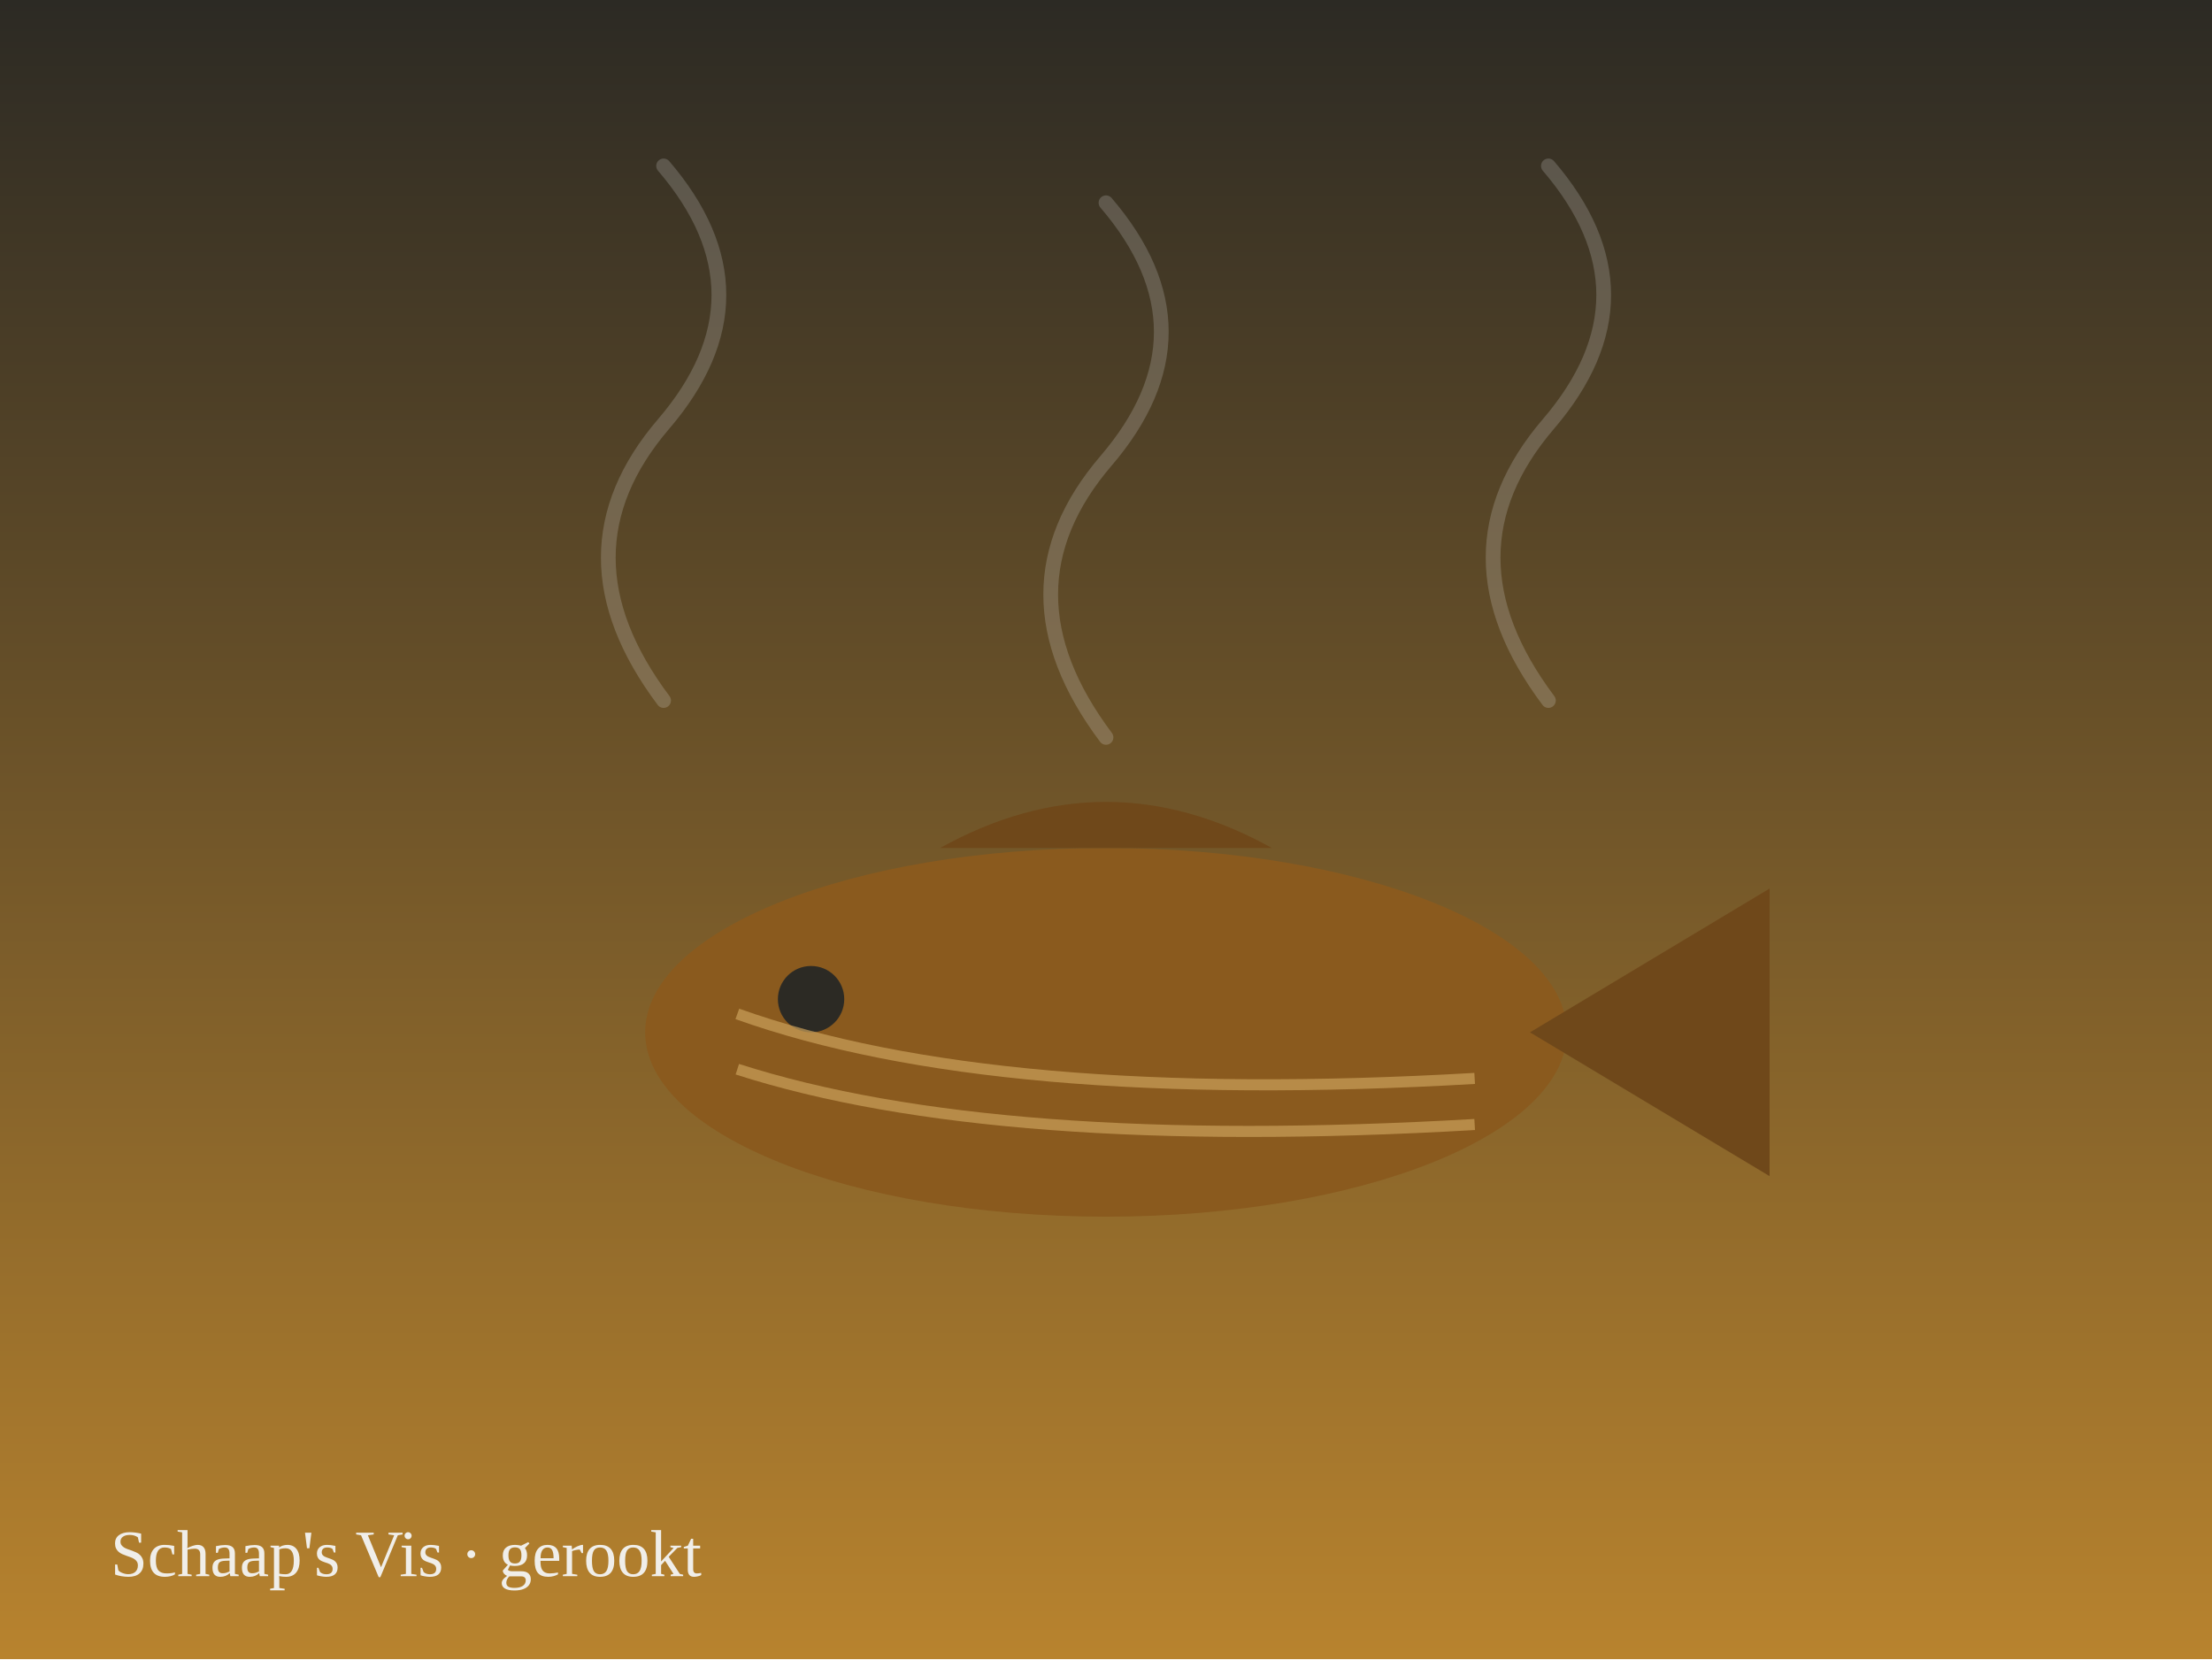
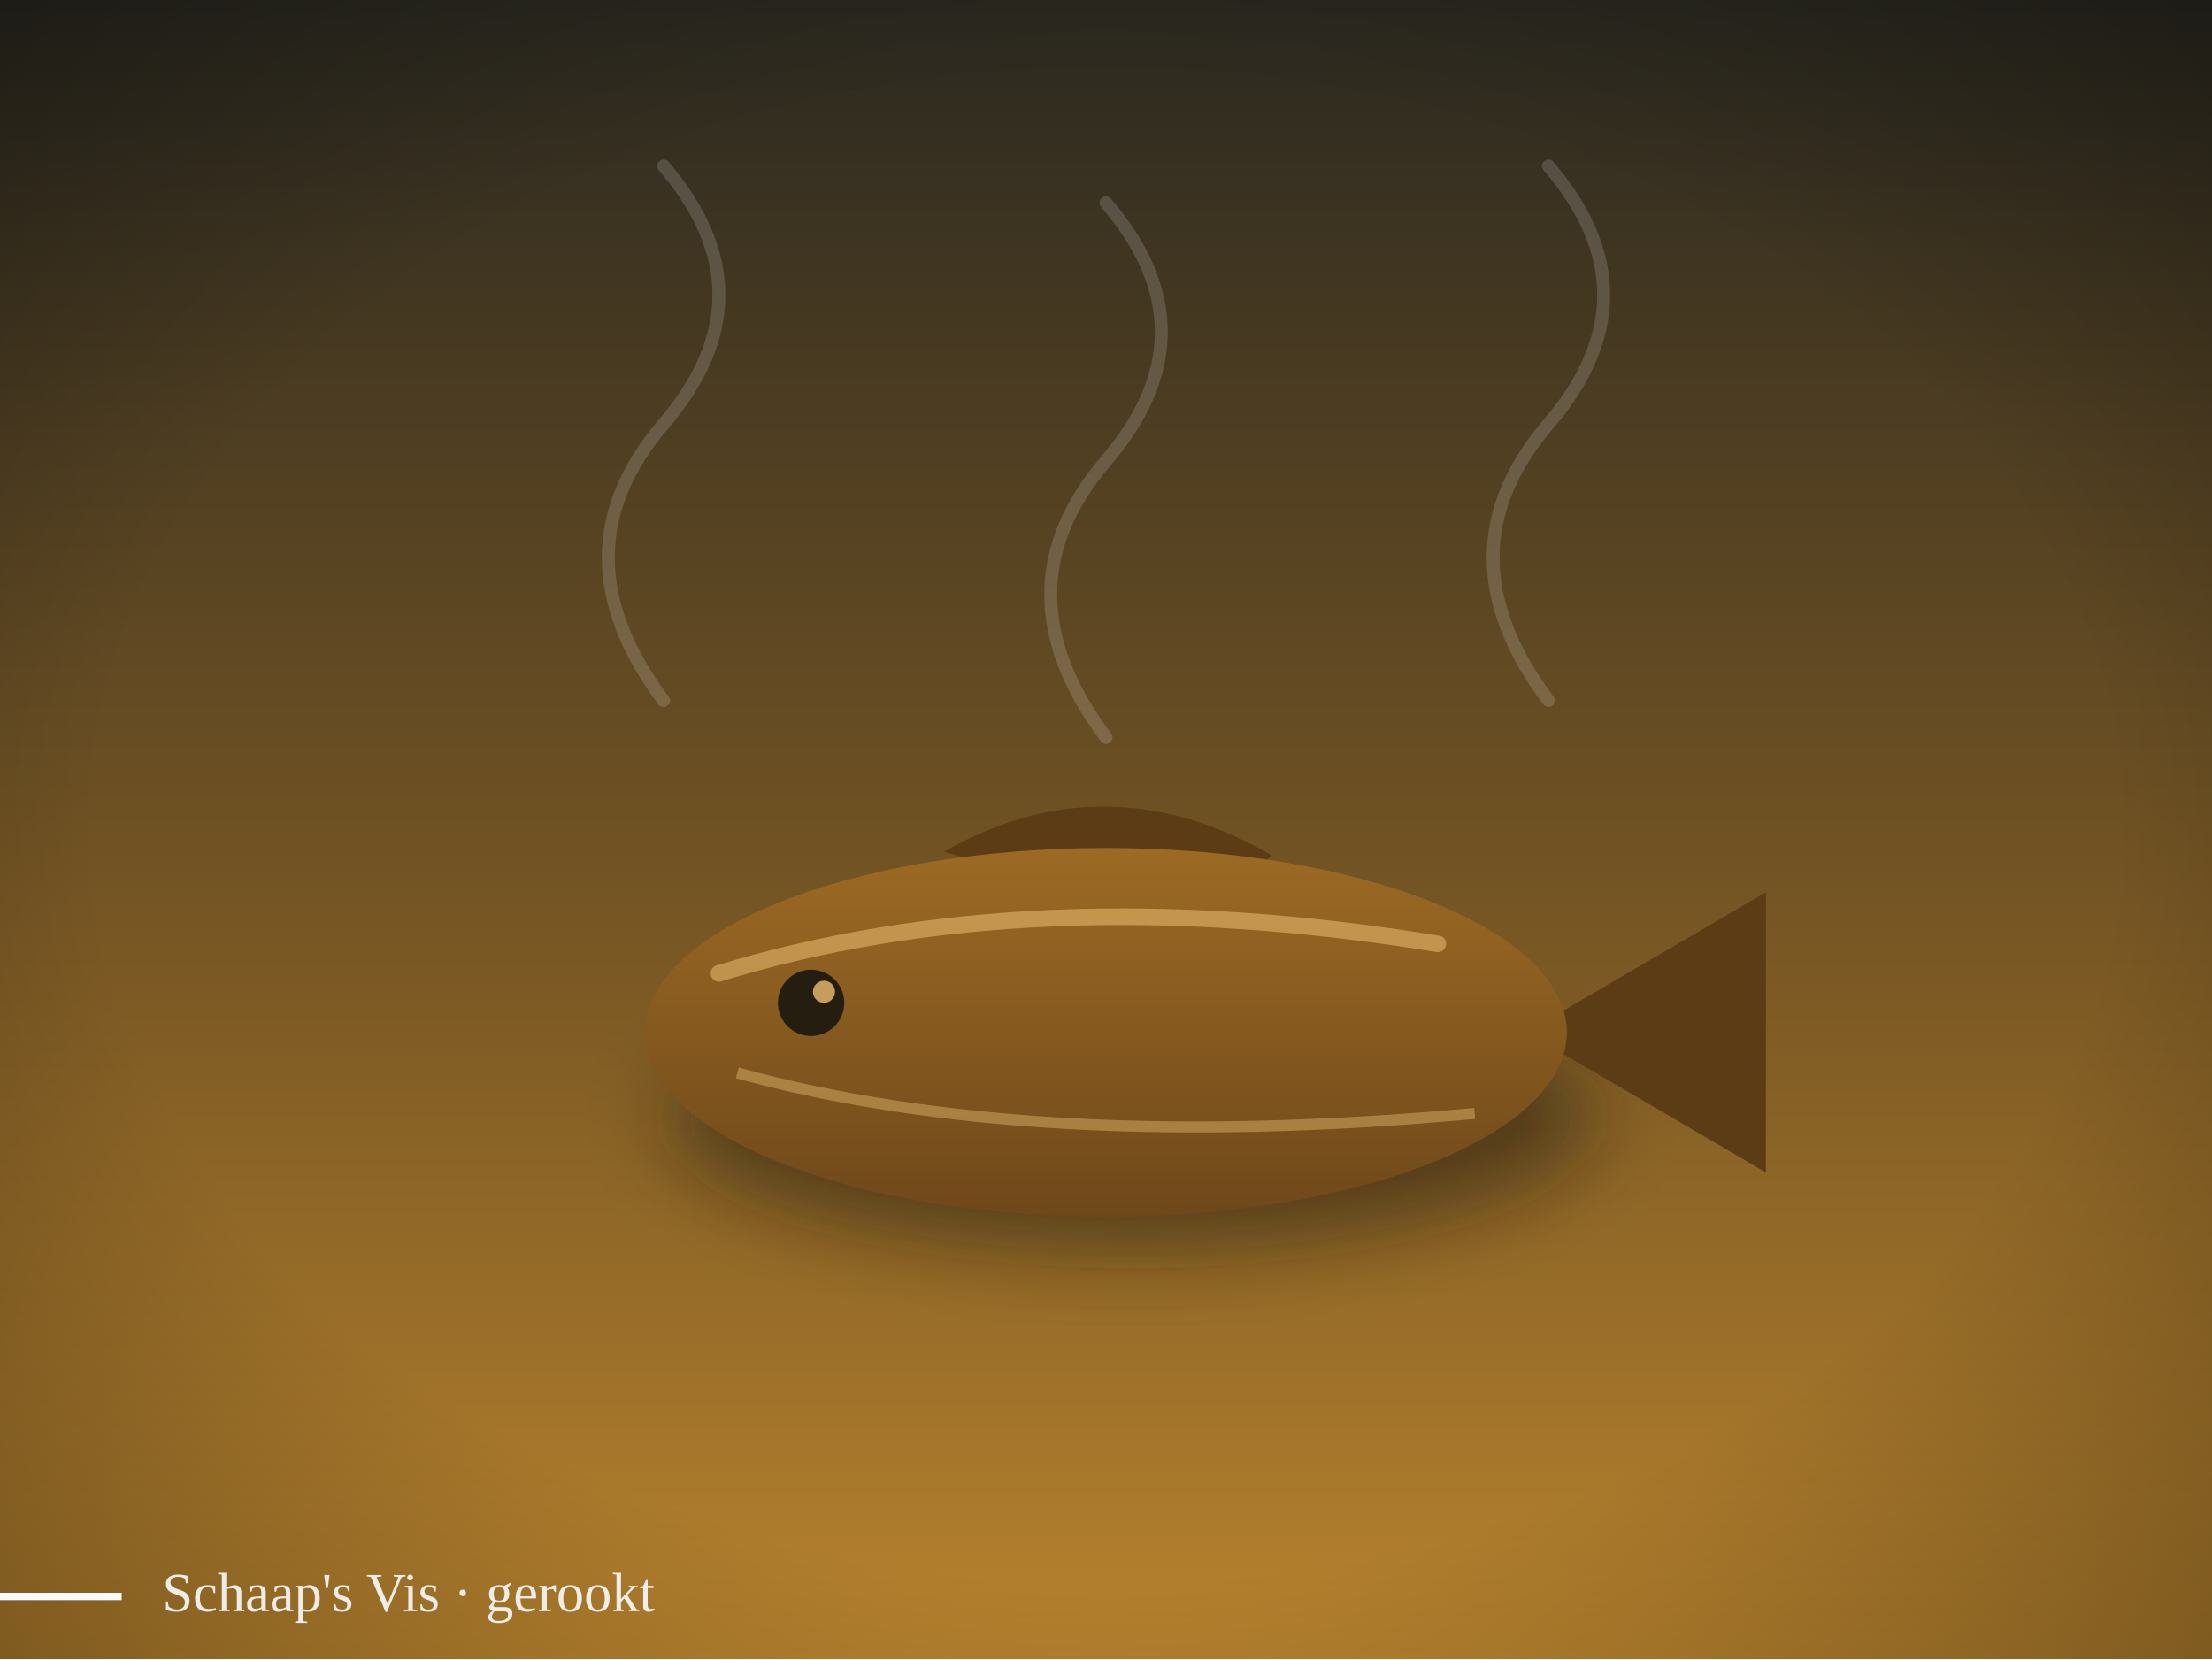
<svg xmlns="http://www.w3.org/2000/svg" viewBox="0 0 1200 900" role="img" aria-label="Ambachtelijk gerookte vis — Schaap's Vishandel Leiden">
  <defs>
-     <linearGradient id="bgg" x1="0" y1="0" x2="0" y2="1">
-       <stop offset="0" stop-color="#2c2a24" />
+     <linearGradient id="gbg" x1="0" y1="0" x2="0" y2="1">
+       <stop offset="0" stop-color="#2a2820" />
+       <stop offset="0.6" stop-color="#7d5a24" />
      <stop offset="1" stop-color="#b8832e" />
    </linearGradient>
+     <linearGradient id="gbody" x1="0" y1="0" x2="0" y2="1">
+       <stop offset="0" stop-color="#9c6a24" />
+       <stop offset="1" stop-color="#6f481a" />
+     </linearGradient>
+     <radialGradient id="gvig" cx="0.5" cy="0.5" r="0.78">
+       <stop offset="0.58" stop-color="#000" stop-opacity="0" />
+       <stop offset="1" stop-color="#000" stop-opacity="0.4" />
+     </radialGradient>
+     <filter id="gsh" x="-30%" y="-30%" width="160%" height="160%">
+       <feGaussianBlur stdDeviation="20" />
+     </filter>
  </defs>
-   <rect width="1200" height="900" fill="url(#bgg)" />
-   <g fill="none" stroke="#f7fbfe" stroke-width="8" opacity="0.18" stroke-linecap="round">
+   <rect width="1200" height="900" fill="url(#gbg)" />
+   <g fill="none" stroke="#f7fbfe" stroke-width="7" opacity="0.16" stroke-linecap="round">
    <path d="M360 380 Q300 300 360 230 Q420 160 360 90" />
    <path d="M600 400 Q540 320 600 250 Q660 180 600 110" />
    <path d="M840 380 Q780 300 840 230 Q900 160 840 90" />
  </g>
  <g transform="translate(600 560)">
-     <ellipse cx="0" cy="0" rx="250" ry="100" fill="#8a5a1e" />
-     <polygon points="230,0 360,-78 360,78" fill="#6f481a" />
-     <path d="M-90 -100 Q0 -150 90 -100" fill="#6f481a" />
-     <circle cx="-160" cy="-18" r="18" fill="#2c2a24" />
-     <g fill="none" stroke="#caa05a" stroke-width="6" opacity="0.7">
-       <path d="M-200 -10 Q-60 40 200 25" />
-       <path d="M-200 20 Q-60 65 200 50" />
-     </g>
+     <ellipse cx="14" cy="46" rx="250" ry="72" fill="#1a160e" opacity="0.5" filter="url(#gsh)" />
+     <polygon points="228,0 358,-76 358,76" fill="#5c3c15" />
+     <path d="M-88 -98 Q0 -148 90 -96 L50 -58 Z" fill="#5c3c15" />
+     <ellipse cx="0" cy="0" rx="250" ry="100" fill="url(#gbody)" />
+     <path d="M-210 -32 Q-40 -84 180 -48" fill="none" stroke="#e2b56a" stroke-width="9" opacity="0.6" stroke-linecap="round" />
+     <path d="M-200 22 Q-40 66 200 44" fill="none" stroke="#caa05a" stroke-width="6" opacity="0.6" />
+     <circle cx="-160" cy="-16" r="18" fill="#241d10" />
+     <circle cx="-153" cy="-22" r="6" fill="#e2b56a" opacity="0.85" />
  </g>
-   <text x="60" y="855" font-family="Georgia, 'Times New Roman', serif" font-size="36" fill="#f7fbfe" opacity="0.9">Schaap's Vis · gerookt</text>
+   <rect width="1200" height="900" fill="url(#gvig)" />
+   <rect x="0" y="864" width="66" height="4" fill="#f7fbfe" />
+   <text x="88" y="874" font-family="Georgia, 'Times New Roman', serif" font-size="30" fill="#f7fbfe" opacity="0.9">Schaap's Vis · gerookt</text>
</svg>
